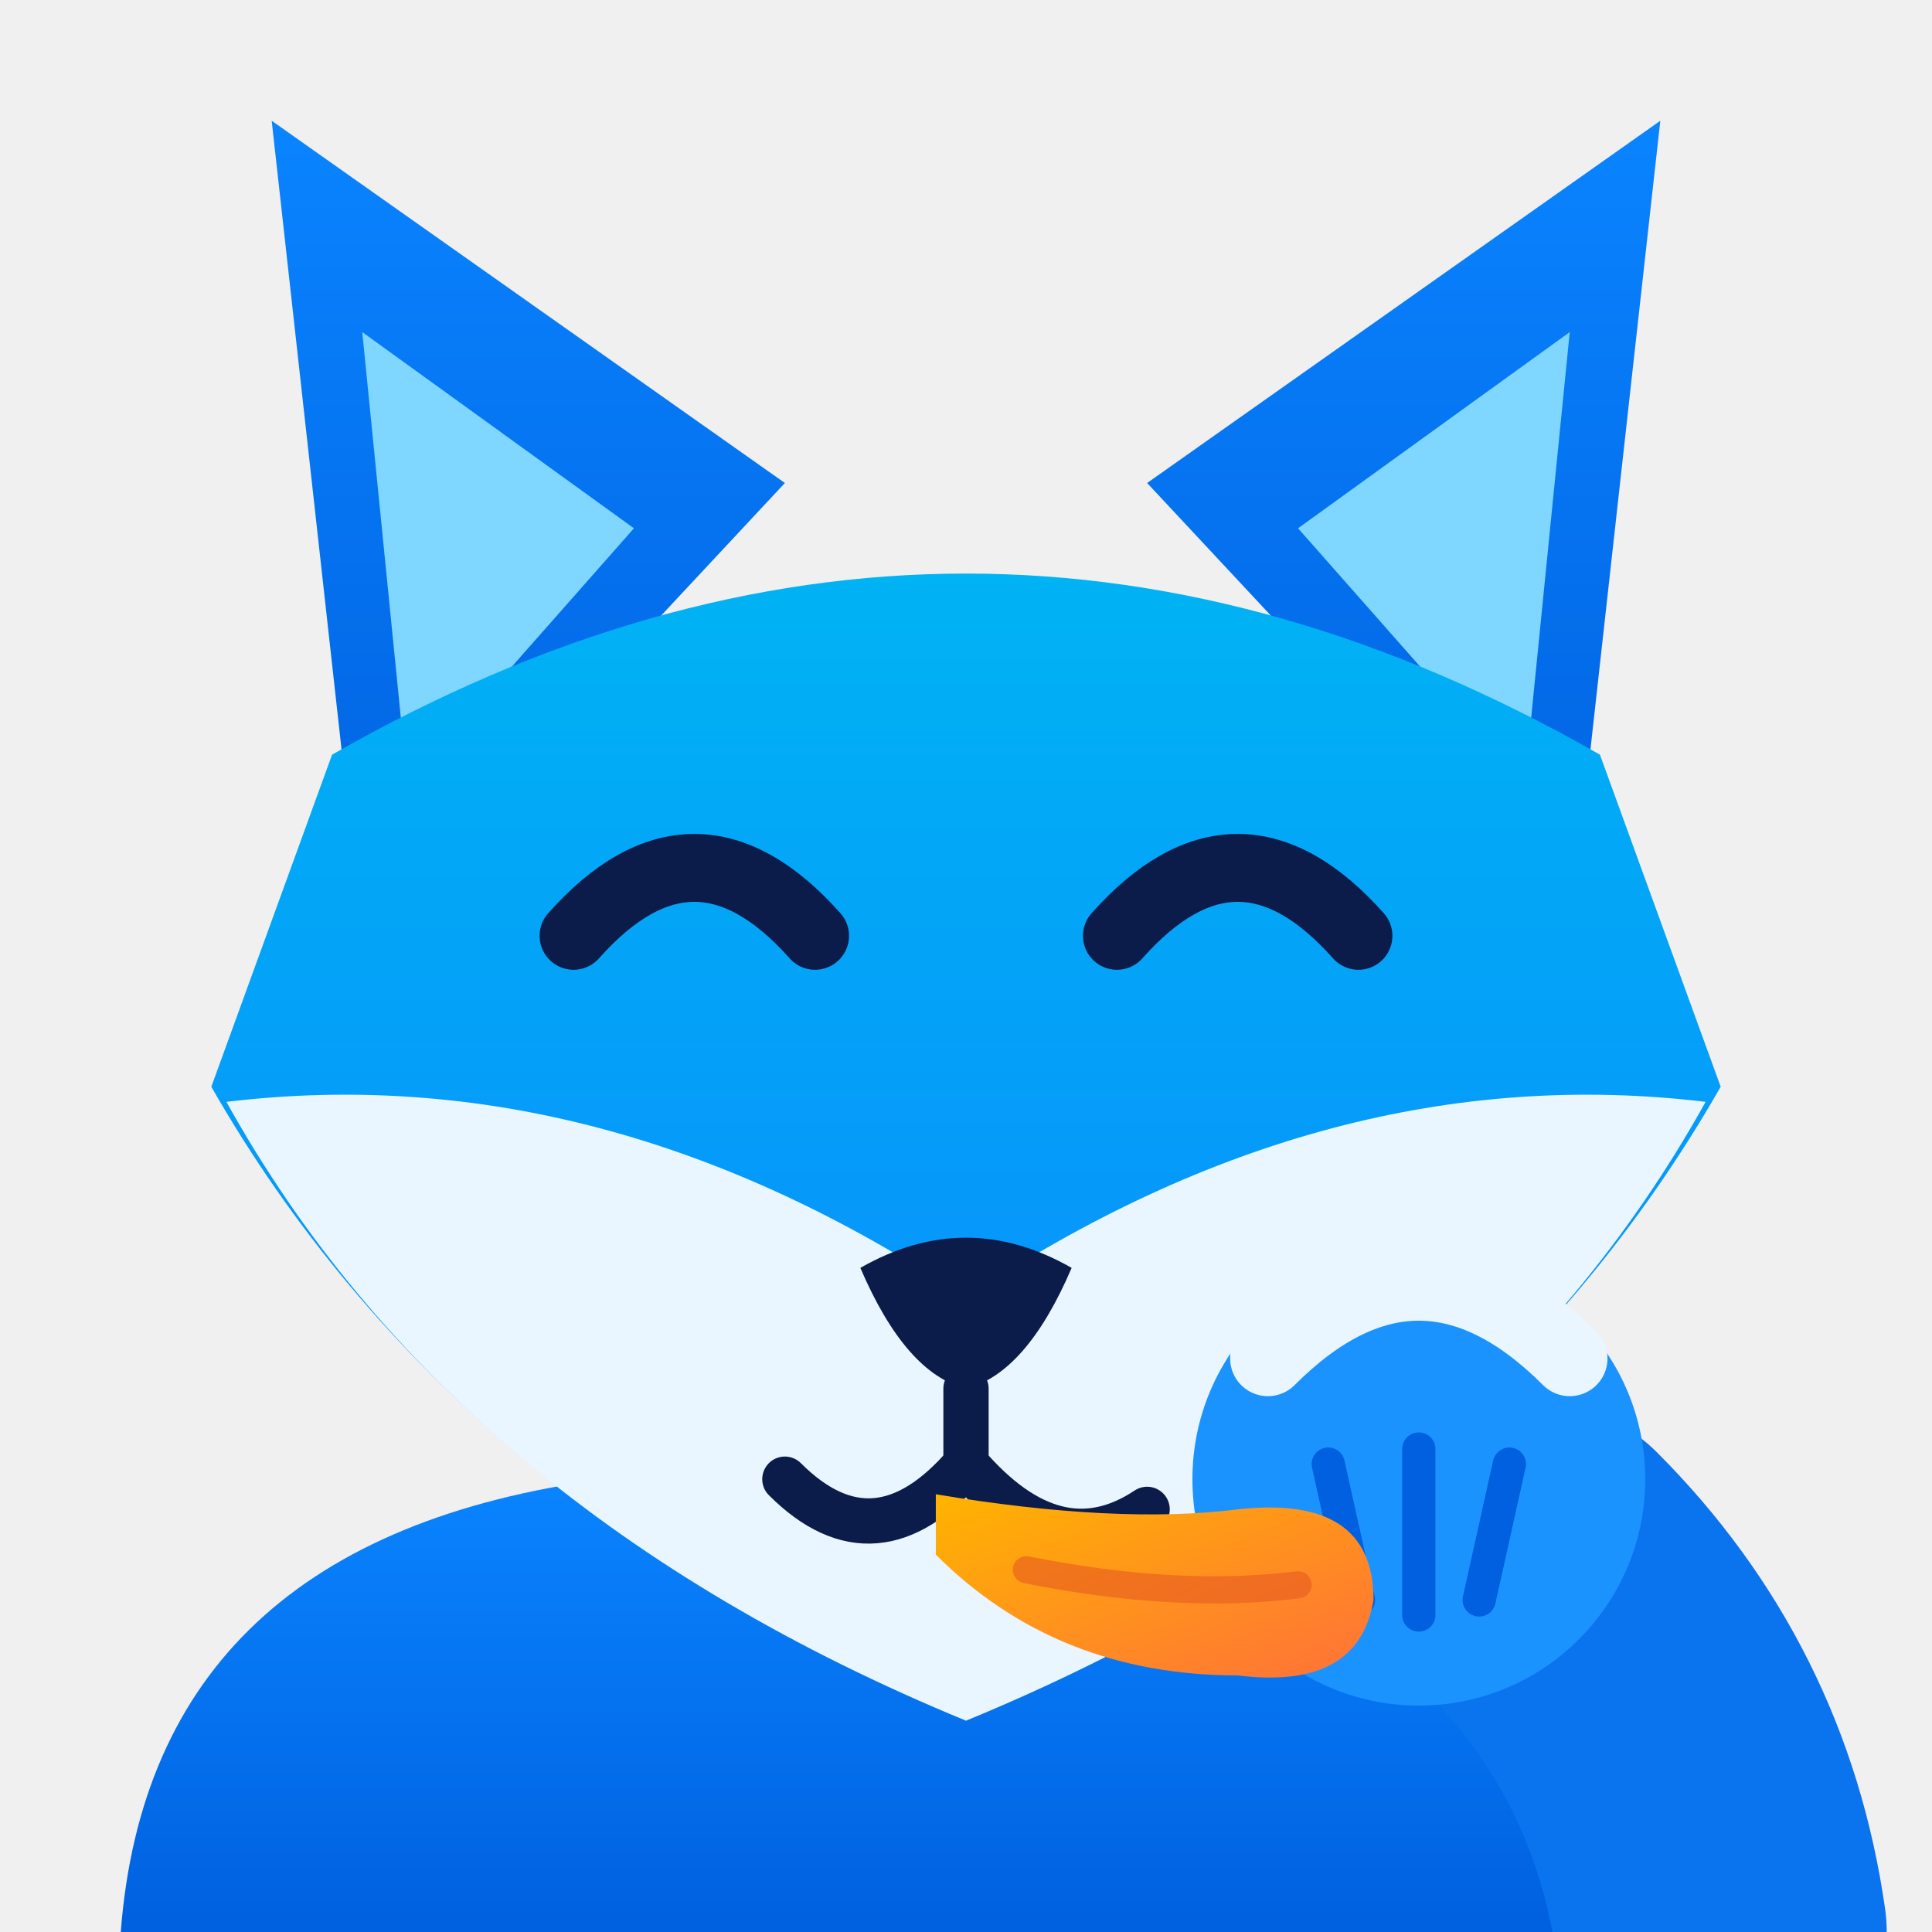
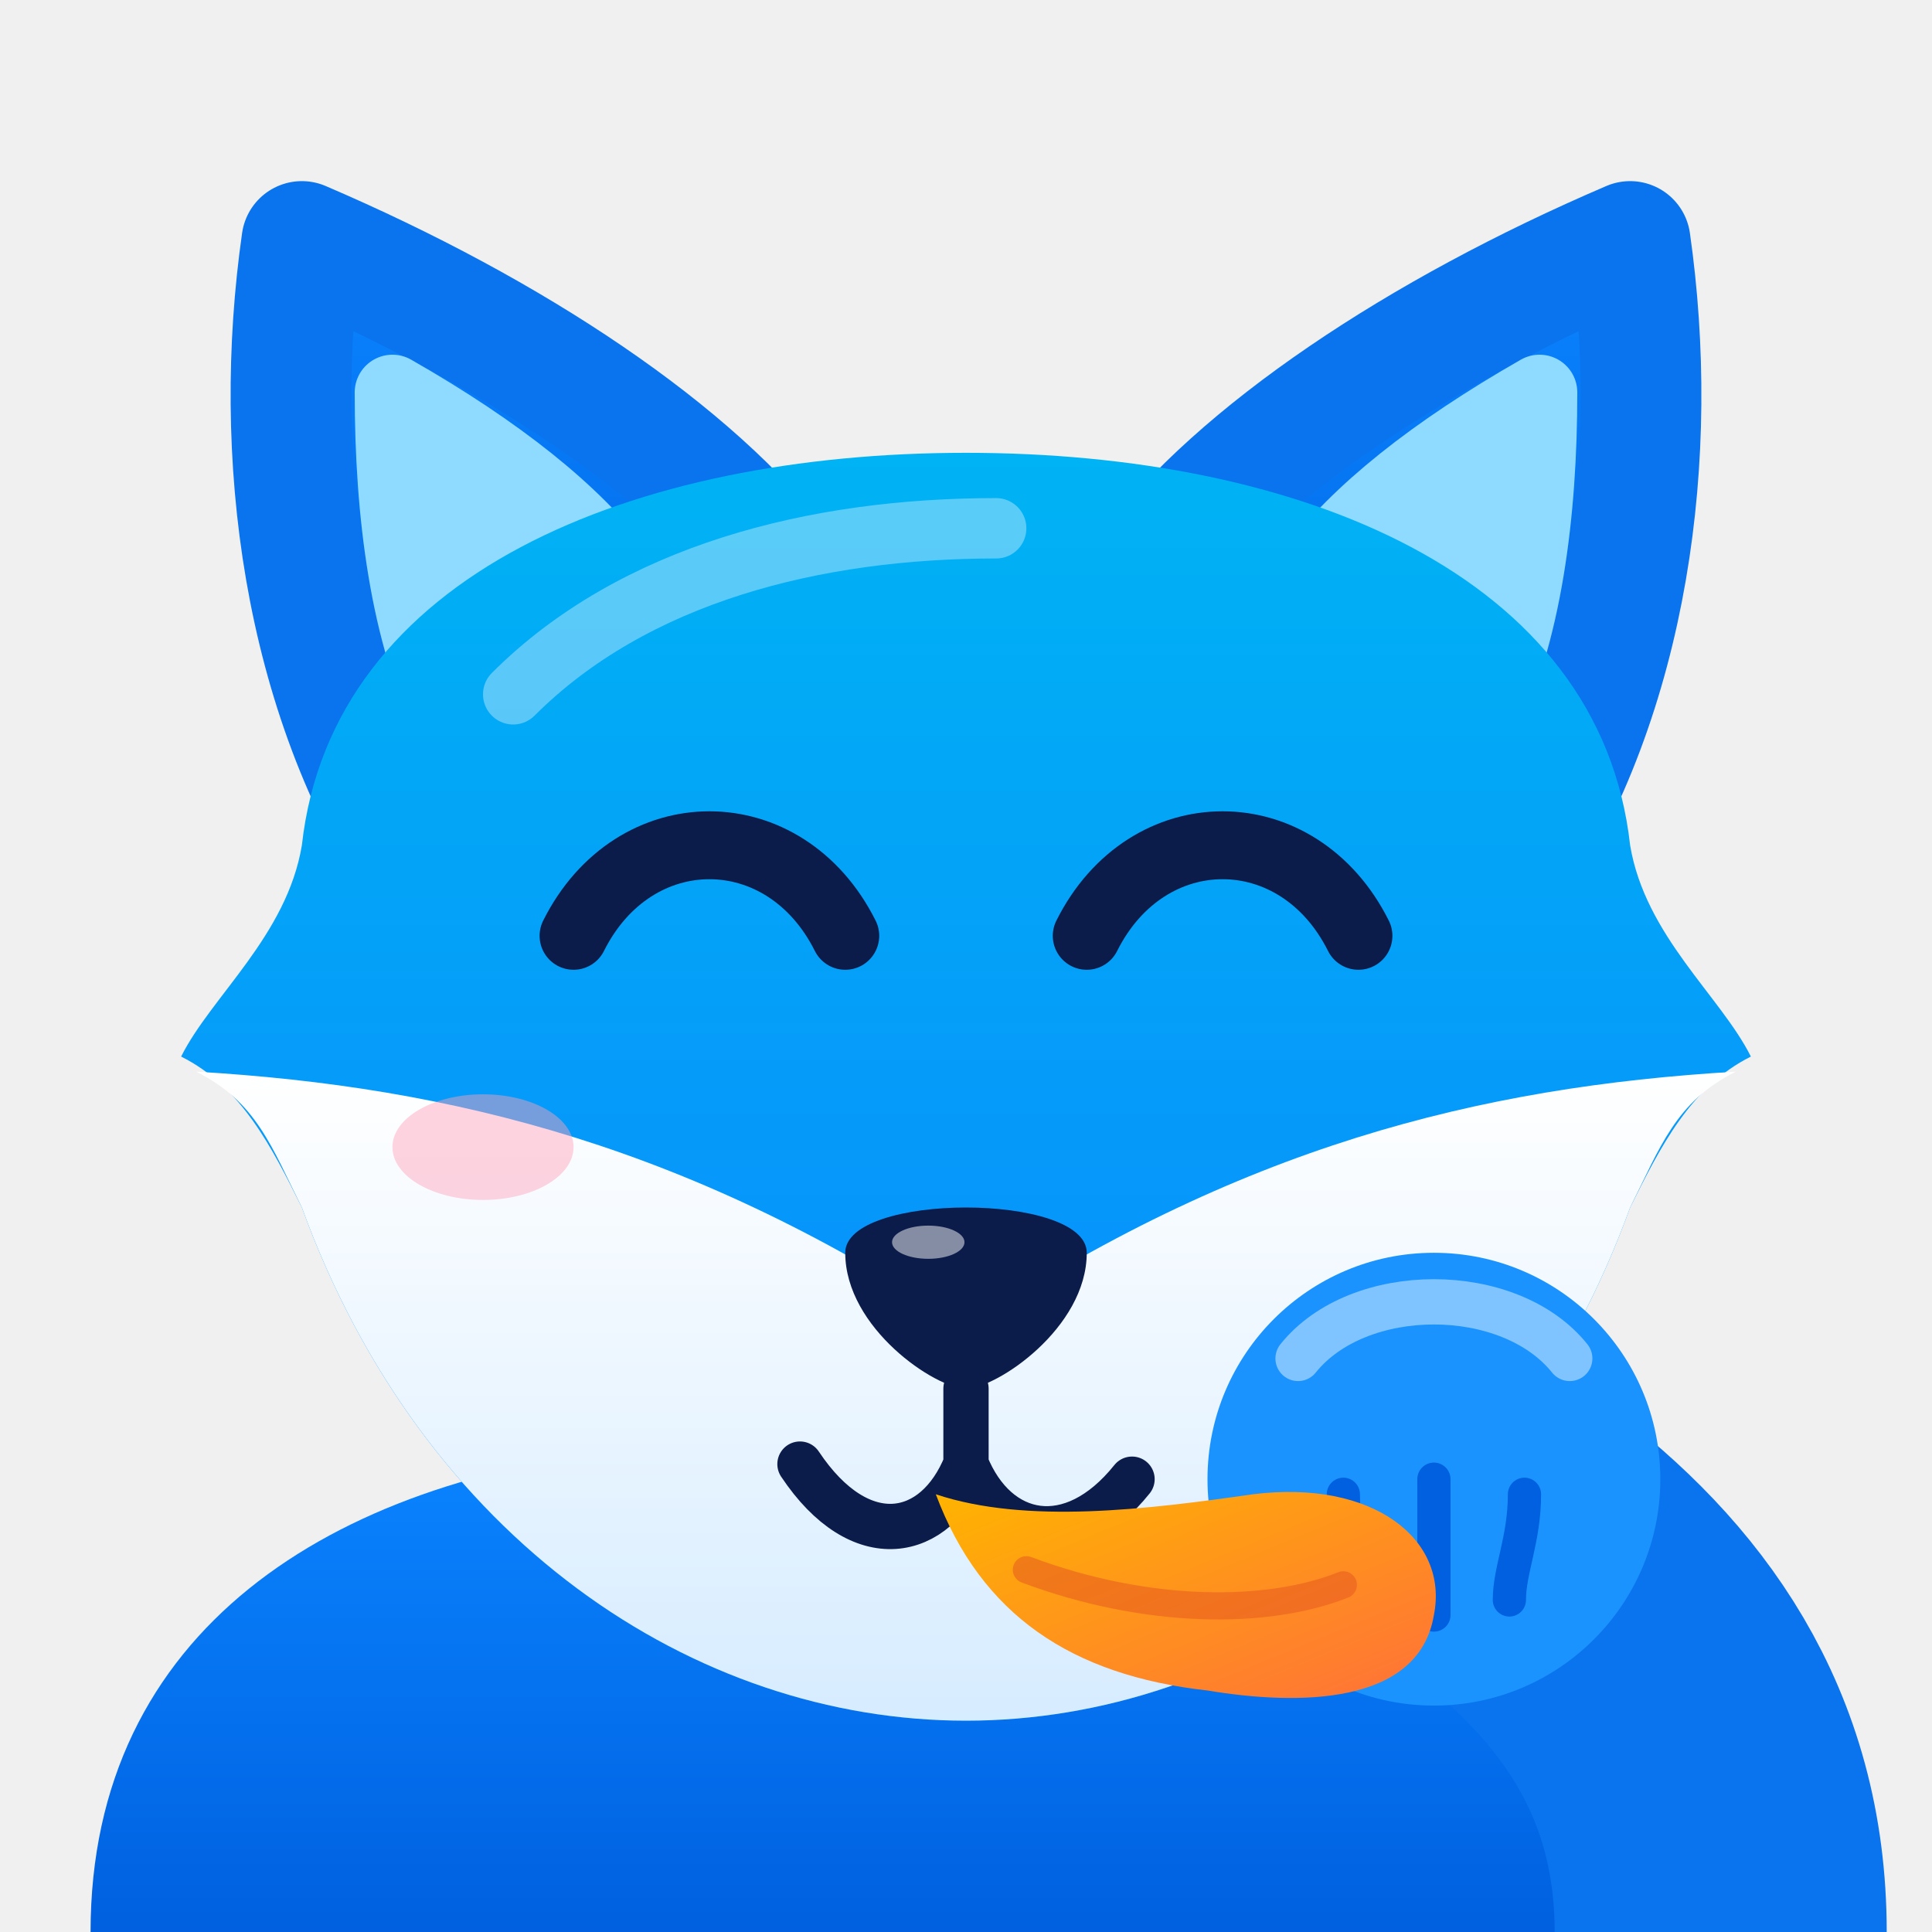
<svg xmlns="http://www.w3.org/2000/svg" viewBox="0 0 128 128" width="128" height="128">
  <defs>
    <linearGradient id="blue" x1="0" y1="0" x2="0" y2="1">
      <stop offset="0" stop-color="#00B3F4" />
      <stop offset="1" stop-color="#0A84FF" />
    </linearGradient>
    <linearGradient id="blueDark" x1="0" y1="0" x2="0" y2="1">
      <stop offset="0" stop-color="#0A84FF" />
      <stop offset="1" stop-color="#0060DF" />
    </linearGradient>
    <linearGradient id="orange" x1="0" y1="0" x2="1" y2="1">
      <stop offset="0" stop-color="#FFB400" />
      <stop offset="1" stop-color="#FF7139" />
    </linearGradient>
+     <linearGradient id="white" x1="0" y1="0" x2="0" y2="1">
+       <stop offset="0" stop-color="#FFFFFF" />
+       <stop offset="1" stop-color="#D6ECFF" />
+     </linearGradient>
  </defs>
-   <path d="M8 128 Q10 102 40 98 L88 98 Q118 102 120 128 Z" fill="url(#blueDark)" />
-   <path d="M18 8 L52 32 L24 62 Z" fill="url(#blueDark)" />
-   <path d="M110 8 L76 32 L104 62 Z" fill="url(#blueDark)" />
-   <path d="M24 22 L42 35 L27 52 Z" fill="#7FD6FF" />
-   <path d="M104 22 L86 35 L101 52 Z" fill="#7FD6FF" />
-   <path d="M22 50 Q64 26 106 50 L114 72 Q98 100 64 114 Q30 100 14 72 Z" fill="url(#blue)" />
-   <path d="M15 73 Q40 70 64 86 Q88 70 113 73 Q98 100 64 114 Q30 100 15 73 Z" fill="#EAF6FF" />
-   <path d="M38 62 Q46 53 54 62" fill="none" stroke="#0B1B4A" stroke-width="4.5" stroke-linecap="round" />
-   <path d="M74 62 Q82 53 90 62" fill="none" stroke="#0B1B4A" stroke-width="4.5" stroke-linecap="round" />
-   <path d="M57 84 Q64 80 71 84 Q68 91 64 92 Q60 91 57 84 Z" fill="#0B1B4A" />
-   <path d="M114 128 Q112 114 102 104" fill="none" stroke="#0A74EE" stroke-width="22" stroke-linecap="round" />
-   <circle cx="94" cy="98" r="15" fill="#1A93FF" />
-   <path d="M84 90 Q94 80 104 90" fill="none" stroke="#EAF6FF" stroke-width="5" stroke-linecap="round" />
-   <path d="M88 97 L90 106 M94 96 L94 107 M100 97 L98 106" stroke="#0060DF" stroke-width="2.2" stroke-linecap="round" />
-   <path d="M64 92 L64 97" stroke="#0B1B4A" stroke-width="3" stroke-linecap="round" />
-   <path d="M52 98 Q58 104 64 97 Q70 104 76 100" fill="none" stroke="#0B1B4A" stroke-width="3" stroke-linecap="round" />
-   <path d="M62 99 Q74 101 82 100 Q91 99 91 106 Q90 112 82 111 Q70 111 62 103 Z" fill="url(#orange)" />
-   <path d="M68 104 Q78 106 86 105" fill="none" stroke="#E65A1F" stroke-width="1.8" stroke-linecap="round" opacity=".6" />
+   <path d="M6 128 C6 108 22 98 42 96 L86 96 C106 98 122 108 122 128 Z" fill="url(#blueDark)" />
+   <g stroke-linejoin="round" stroke-width="8">
+     <path d="M20 16 C34 22 46 30 52 38 L28 58 C20 46 18 30 20 16 Z" fill="url(#blueDark)" stroke="#0A74EE" />
+     <path d="M108 16 C94 22 82 30 76 38 L100 58 C108 46 110 30 108 16 Z" fill="url(#blueDark)" stroke="#0A74EE" />
+   </g>
+   <g stroke-linejoin="round" stroke-width="5">
+     <path d="M26 26 C33 30 38 34 41 38 L30 48 C27 42 26 34 26 26 Z" fill="#8EDBFF" stroke="#8EDBFF" />
+     <path d="M102 26 C95 30 90 34 87 38 L98 48 C101 42 102 34 102 26 Z" fill="#8EDBFF" stroke="#8EDBFF" />
+   </g>
+   <path d="M64 30 C86 30 106 38 108 56 C109 62 114 66 116 70 C112 72 110 76 108 80 C100 102 82 114 64 114 C46 114 28 102 20 80 C18 76 16 72 12 70 C14 66 19 62 20 56 C22 38 42 30 64 30 Z" fill="url(#blue)" />
+   <path d="M13 71 C30 72 46 76 64 88 C82 76 98 72 115 71 C111 73 110 76 108 80 C100 102 82 114 64 114 C46 114 28 102 20 80 C18 76 17 73 13 71 Z" fill="url(#white)" />
+   <path d="M34 46 C42 38 54 35 66 35" fill="none" stroke="#FFFFFF" stroke-opacity=".35" stroke-width="4" stroke-linecap="round" />
+   <path d="M38 62 C42 54 52 54 56 62" fill="none" stroke="#0B1B4A" stroke-width="4.5" stroke-linecap="round" />
+   <path d="M72 62 C76 54 86 54 90 62" fill="none" stroke="#0B1B4A" stroke-width="4.5" stroke-linecap="round" />
+   <ellipse cx="32" cy="76" rx="6" ry="3.5" fill="#FF9FB8" opacity=".45" />
+   <path d="M56 83 C56 79 72 79 72 83 C72 88 66 92 64 92 C62 92 56 88 56 83 Z" fill="#0B1B4A" />
+   <ellipse cx="61.5" cy="82.3" rx="2.4" ry="1.1" fill="#FFFFFF" opacity=".5" />
+   <path d="M114 128 C114 116 108 108 100 102" fill="none" stroke="#0A74EE" stroke-width="22" stroke-linecap="round" />
+   <circle cx="95" cy="98" r="15" fill="#1A93FF" />
+   <path d="M86 90 C90 85 100 85 104 90" fill="none" stroke="#7FC4FF" stroke-width="3" stroke-linecap="round" />
+   <path d="M89 99 C89 102 90 104 90 106 M95 98 C95 102 95 105 95 107 M101 99 C101 102 100 104 100 106" fill="none" stroke="#0060DF" stroke-width="2.2" stroke-linecap="round" />
+   <path d="M64 92 L64 97 M53 97 C57 103 62 102 64 97 C66 102 71 103 75 98" fill="none" stroke="#0B1B4A" stroke-width="3" stroke-linecap="round" stroke-linejoin="round" />
+   <path d="M62 99 C68 101 76 100 83 99 C91 98 96 102 95 107 C94 113 86 113 80 112 C71 111 65 107 62 99 Z" fill="url(#orange)" />
+   <path d="M68 104 C76 107 84 107 89 105" fill="none" stroke="#E65A1F" stroke-width="1.8" stroke-linecap="round" opacity=".55" />
</svg>
